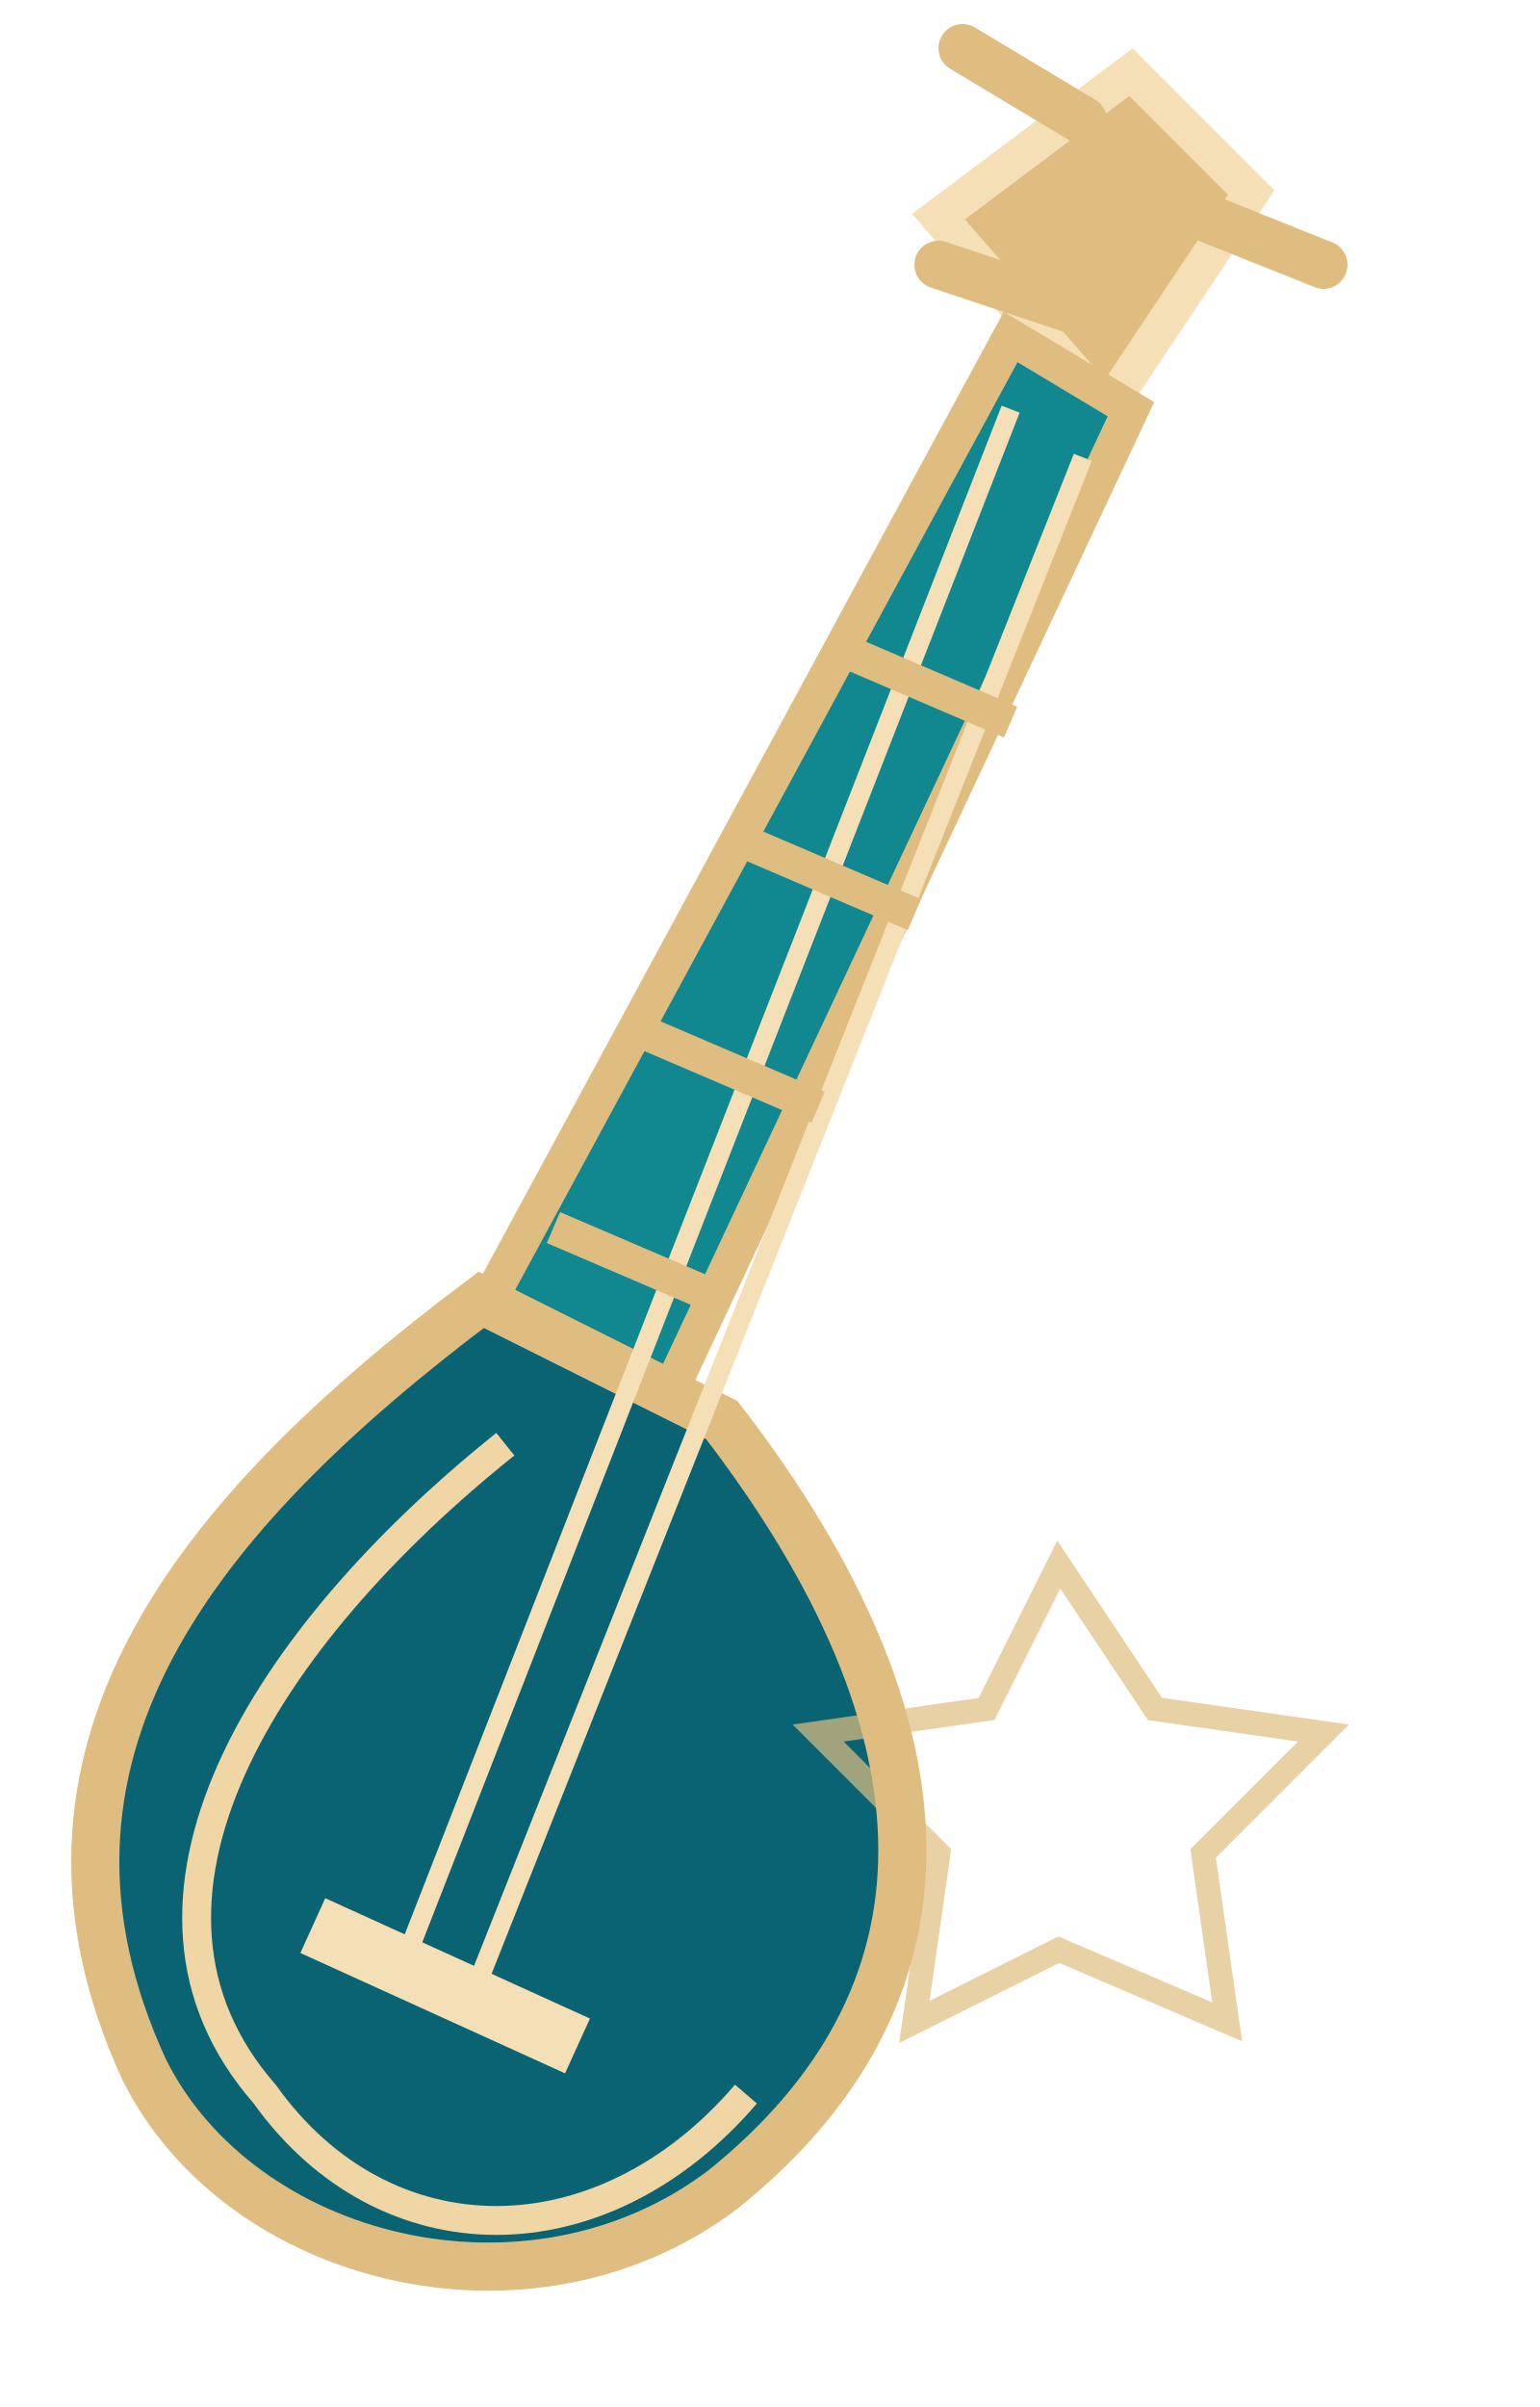
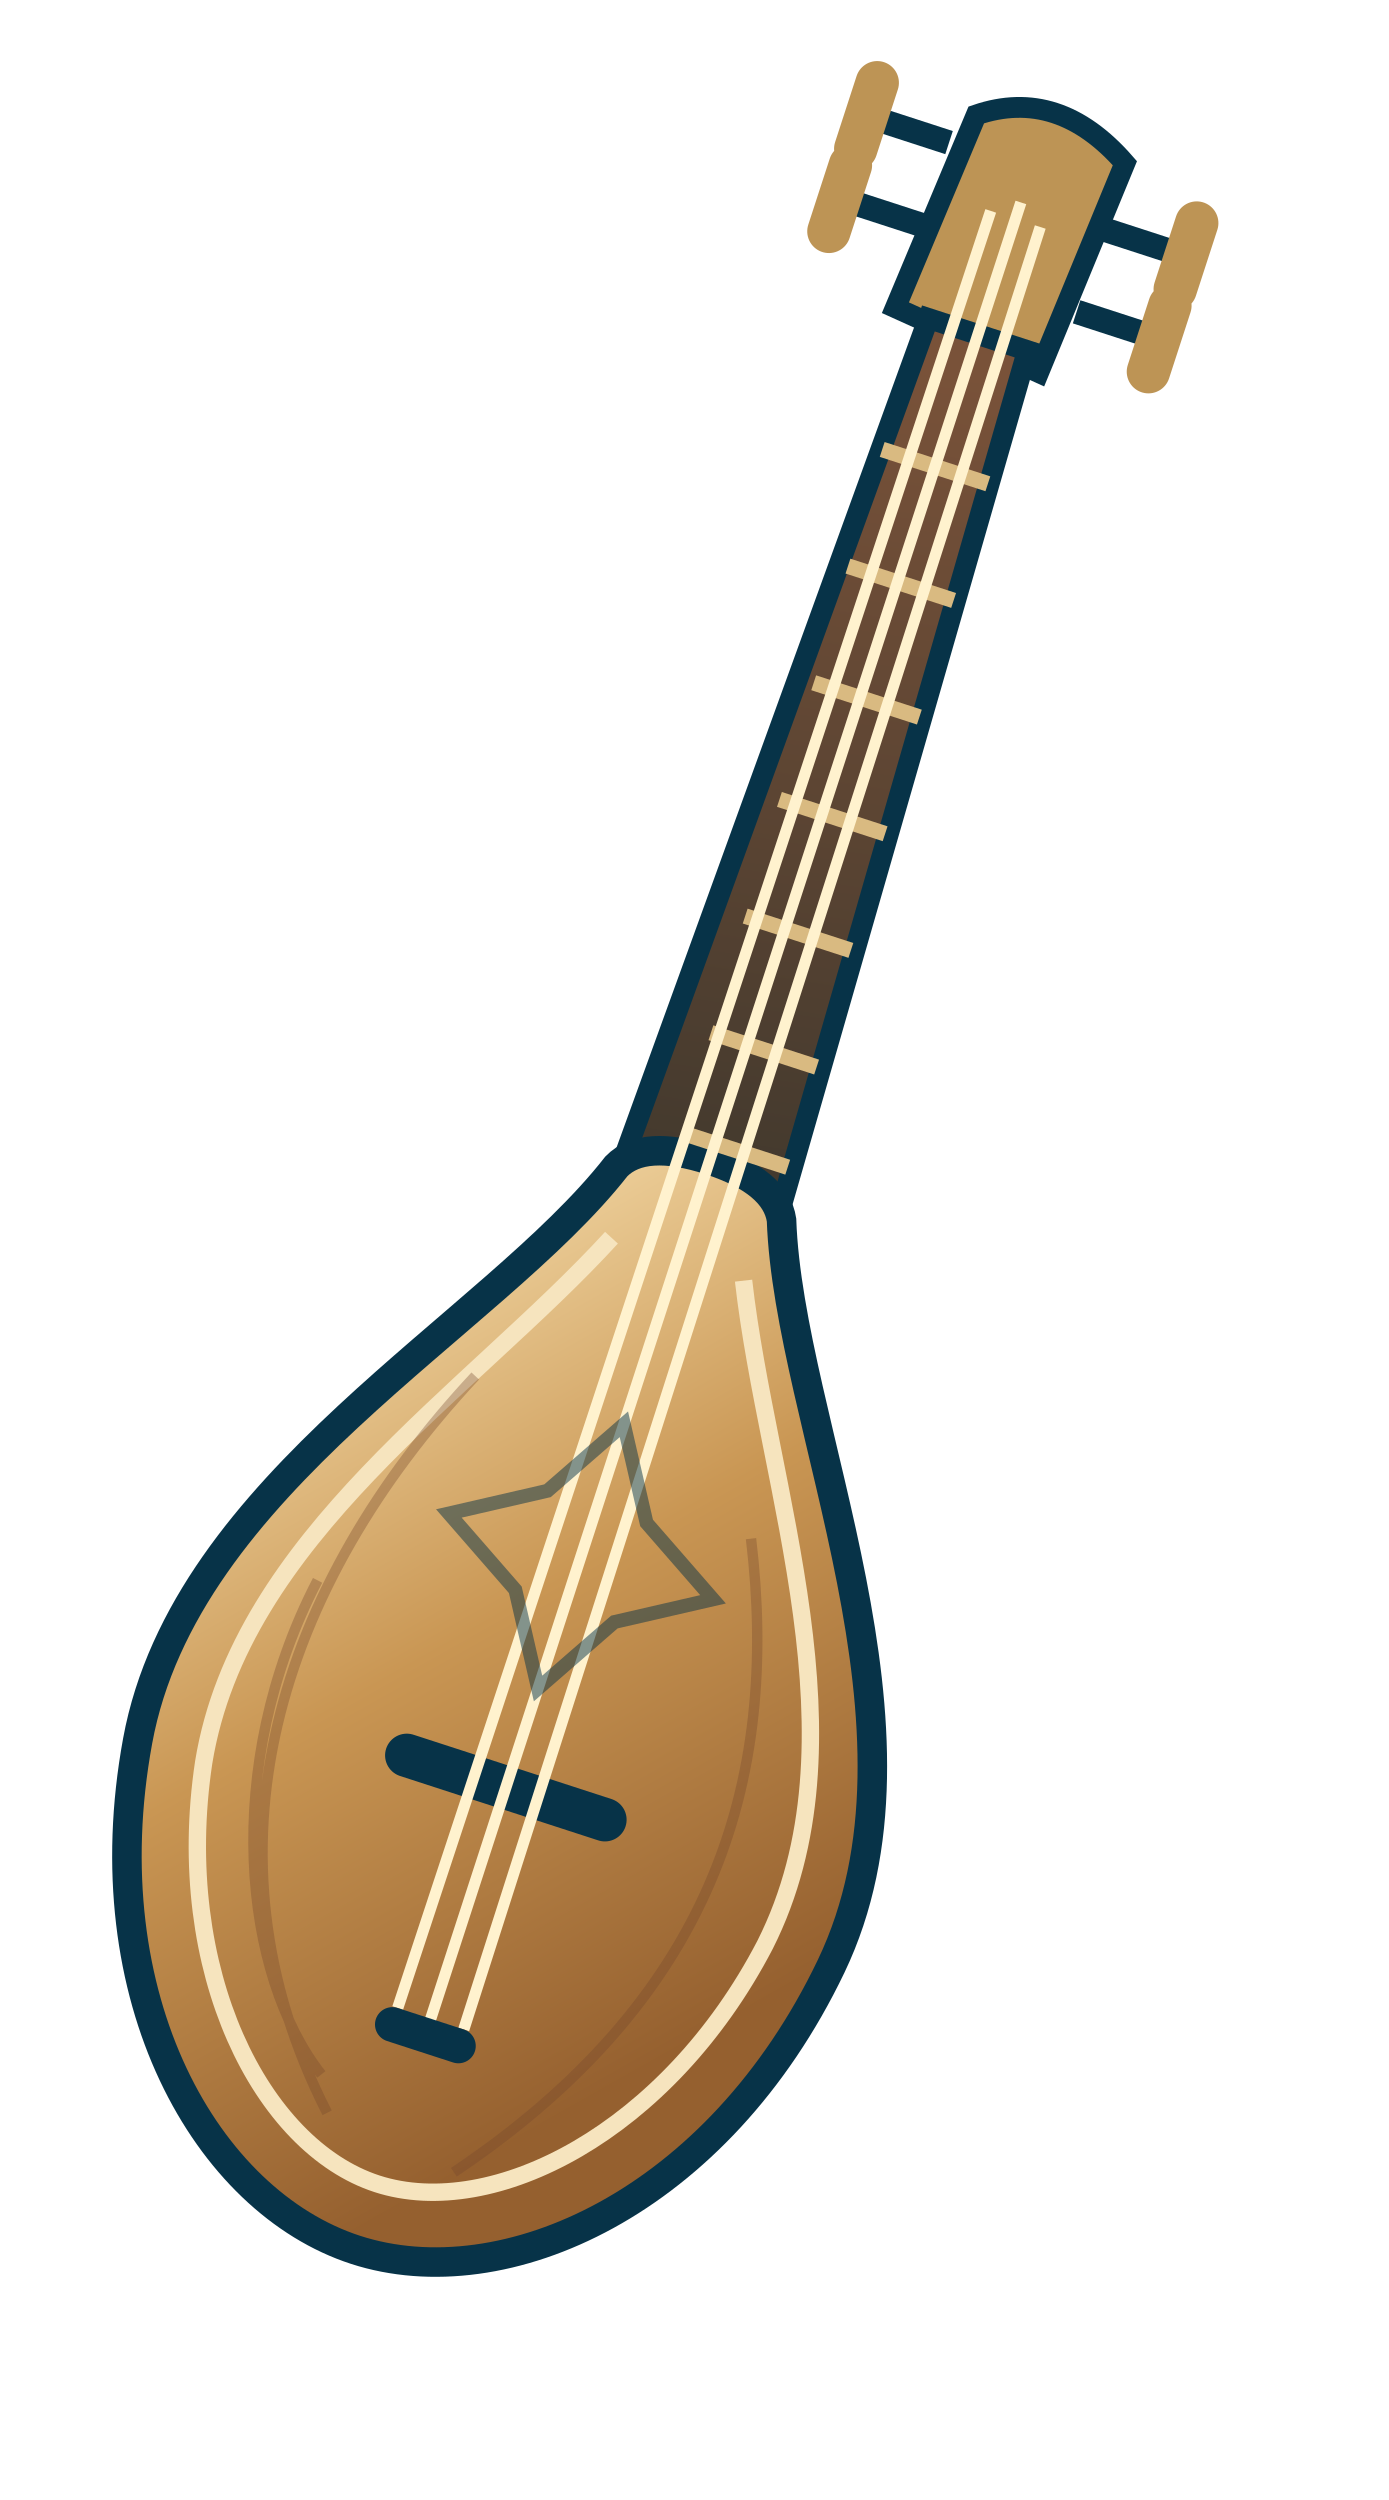
- <svg xmlns="http://www.w3.org/2000/svg" viewBox="0 0 64 100" fill="none">
-   <path d="M39 9 47 3 52 8 46 17Z" fill="#dfbd80" stroke="#f5dfb6" stroke-width="1.5" />
-   <path d="m42 14 5 3-23 49-8-4Z" fill="#118790" stroke="#dfbd80" stroke-width="1.5" />
-   <path d="m20 54 10 5c10 13 10 24 0 32-8 6-20 3-24-5-6-13 2-23 14-32Z" fill="#096373" stroke="#dfbd80" stroke-width="2" />
-   <path d="M21 60c-10 8-17 19-10 27 5 7 14 7 20 0" stroke="#f0d5a5" stroke-width="1.2" />
-   <path d="m42 17-25 64m28-62L20 82" stroke="#f5dfb6" stroke-width=".8" />
-   <path d="m35 27 7 3m-11 5 7 3m-11 5 7 3m-11 5 7 3" stroke="#dfbd80" stroke-width="1.4" />
-   <path d="m13 80 11 5" stroke="#f5dfb6" stroke-width="2.5" />
-   <path d="m45 5-5-3m10 7 5 2m-10 2-6-2" stroke="#dfbd80" stroke-width="2" stroke-linecap="round" />
-   <path d="m44 65 4 6 7 1-5 5 1 7-7-3-6 3 1-7-5-5 7-1Z" stroke="#dfbd80" stroke-width="1" opacity=".7" />
+ <svg xmlns="http://www.w3.org/2000/svg" viewBox="0 0 80 144" fill="none">
+   <defs>
+     <linearGradient id="wood" x1="21" y1="78" x2="57" y2="111" gradientUnits="userSpaceOnUse">
+       <stop stop-color="#f0d4a0" />
+       <stop offset=".45" stop-color="#c99653" />
+       <stop offset="1" stop-color="#95602f" />
+     </linearGradient>
+     <linearGradient id="neck" x1="34" y1="20" x2="42" y2="70" gradientUnits="userSpaceOnUse">
+       <stop stop-color="#795239" />
+       <stop offset="1" stop-color="#40382d" />
+     </linearGradient>
+   </defs>
+   <g transform="rotate(18 40 76)">
+     <path d="M33 17 34 5Q38 2 43 5L42 18Z" fill="#bd9455" stroke="#073348" stroke-width="1.2" />
+     <path d="M35 17h6l2 59H33Z" fill="url(#neck)" stroke="#073348" stroke-width="1.2" />
+     <path d="M33 69Q34 67 38 67Q42 67 43 69C47 80 61 94 59 109C57 124 47 133 38 133C29 133 19 124 17 109C15 94 29 80 33 69Z" fill="url(#wood)" stroke="#073348" stroke-width="1.7" />
+     <path d="M34 73C29 84 19 96 21 109C23 121 31 129 38 129C45 129 53 121 55 109C57 96 47 84 42 73" stroke="#f6e4be" stroke-width="1" />
+     <path d="M24 97c-2 12 3 23 9 27M29 83c-7 15-7 31 5 43M47 87c6 13 6 26-5 40" stroke="#75472c" stroke-width=".6" opacity=".35" />
+     <path d="M34.8 25h6.4m-6.2 7h6.4m-6.2 7h6.4m-6.2 7h6.4m-6.2 7h6.4m-6.2 7h6.4m-6.2 6h6.4" stroke="#d9ba81" stroke-width=".9" />
+     <path d="m32 105 12 0" stroke="#073348" stroke-width="2.5" stroke-linecap="round" />
+     <path d="M36.5 10 36 119M38 9v111M39.5 10 40 119" stroke="#fff2ce" stroke-width=".65" />
+     <path d="M36 120h4" stroke="#073348" stroke-width="2" stroke-linecap="round" />
+     <path d="M33 7h-5m5 5h-5m15-3h5m-5 5h5" stroke="#073348" stroke-width="1.4" />
+     <path d="M28 5v4m0 1v4m20-7v4m0 1v4" stroke="#bd9455" stroke-width="2.5" stroke-linecap="round" />
+     <path d="m38 83 3 5 5 3-5 3-3 5-3-5-5-3 5-3Z" stroke="#073348" stroke-width=".8" opacity=".5" />
+   </g>
</svg>
